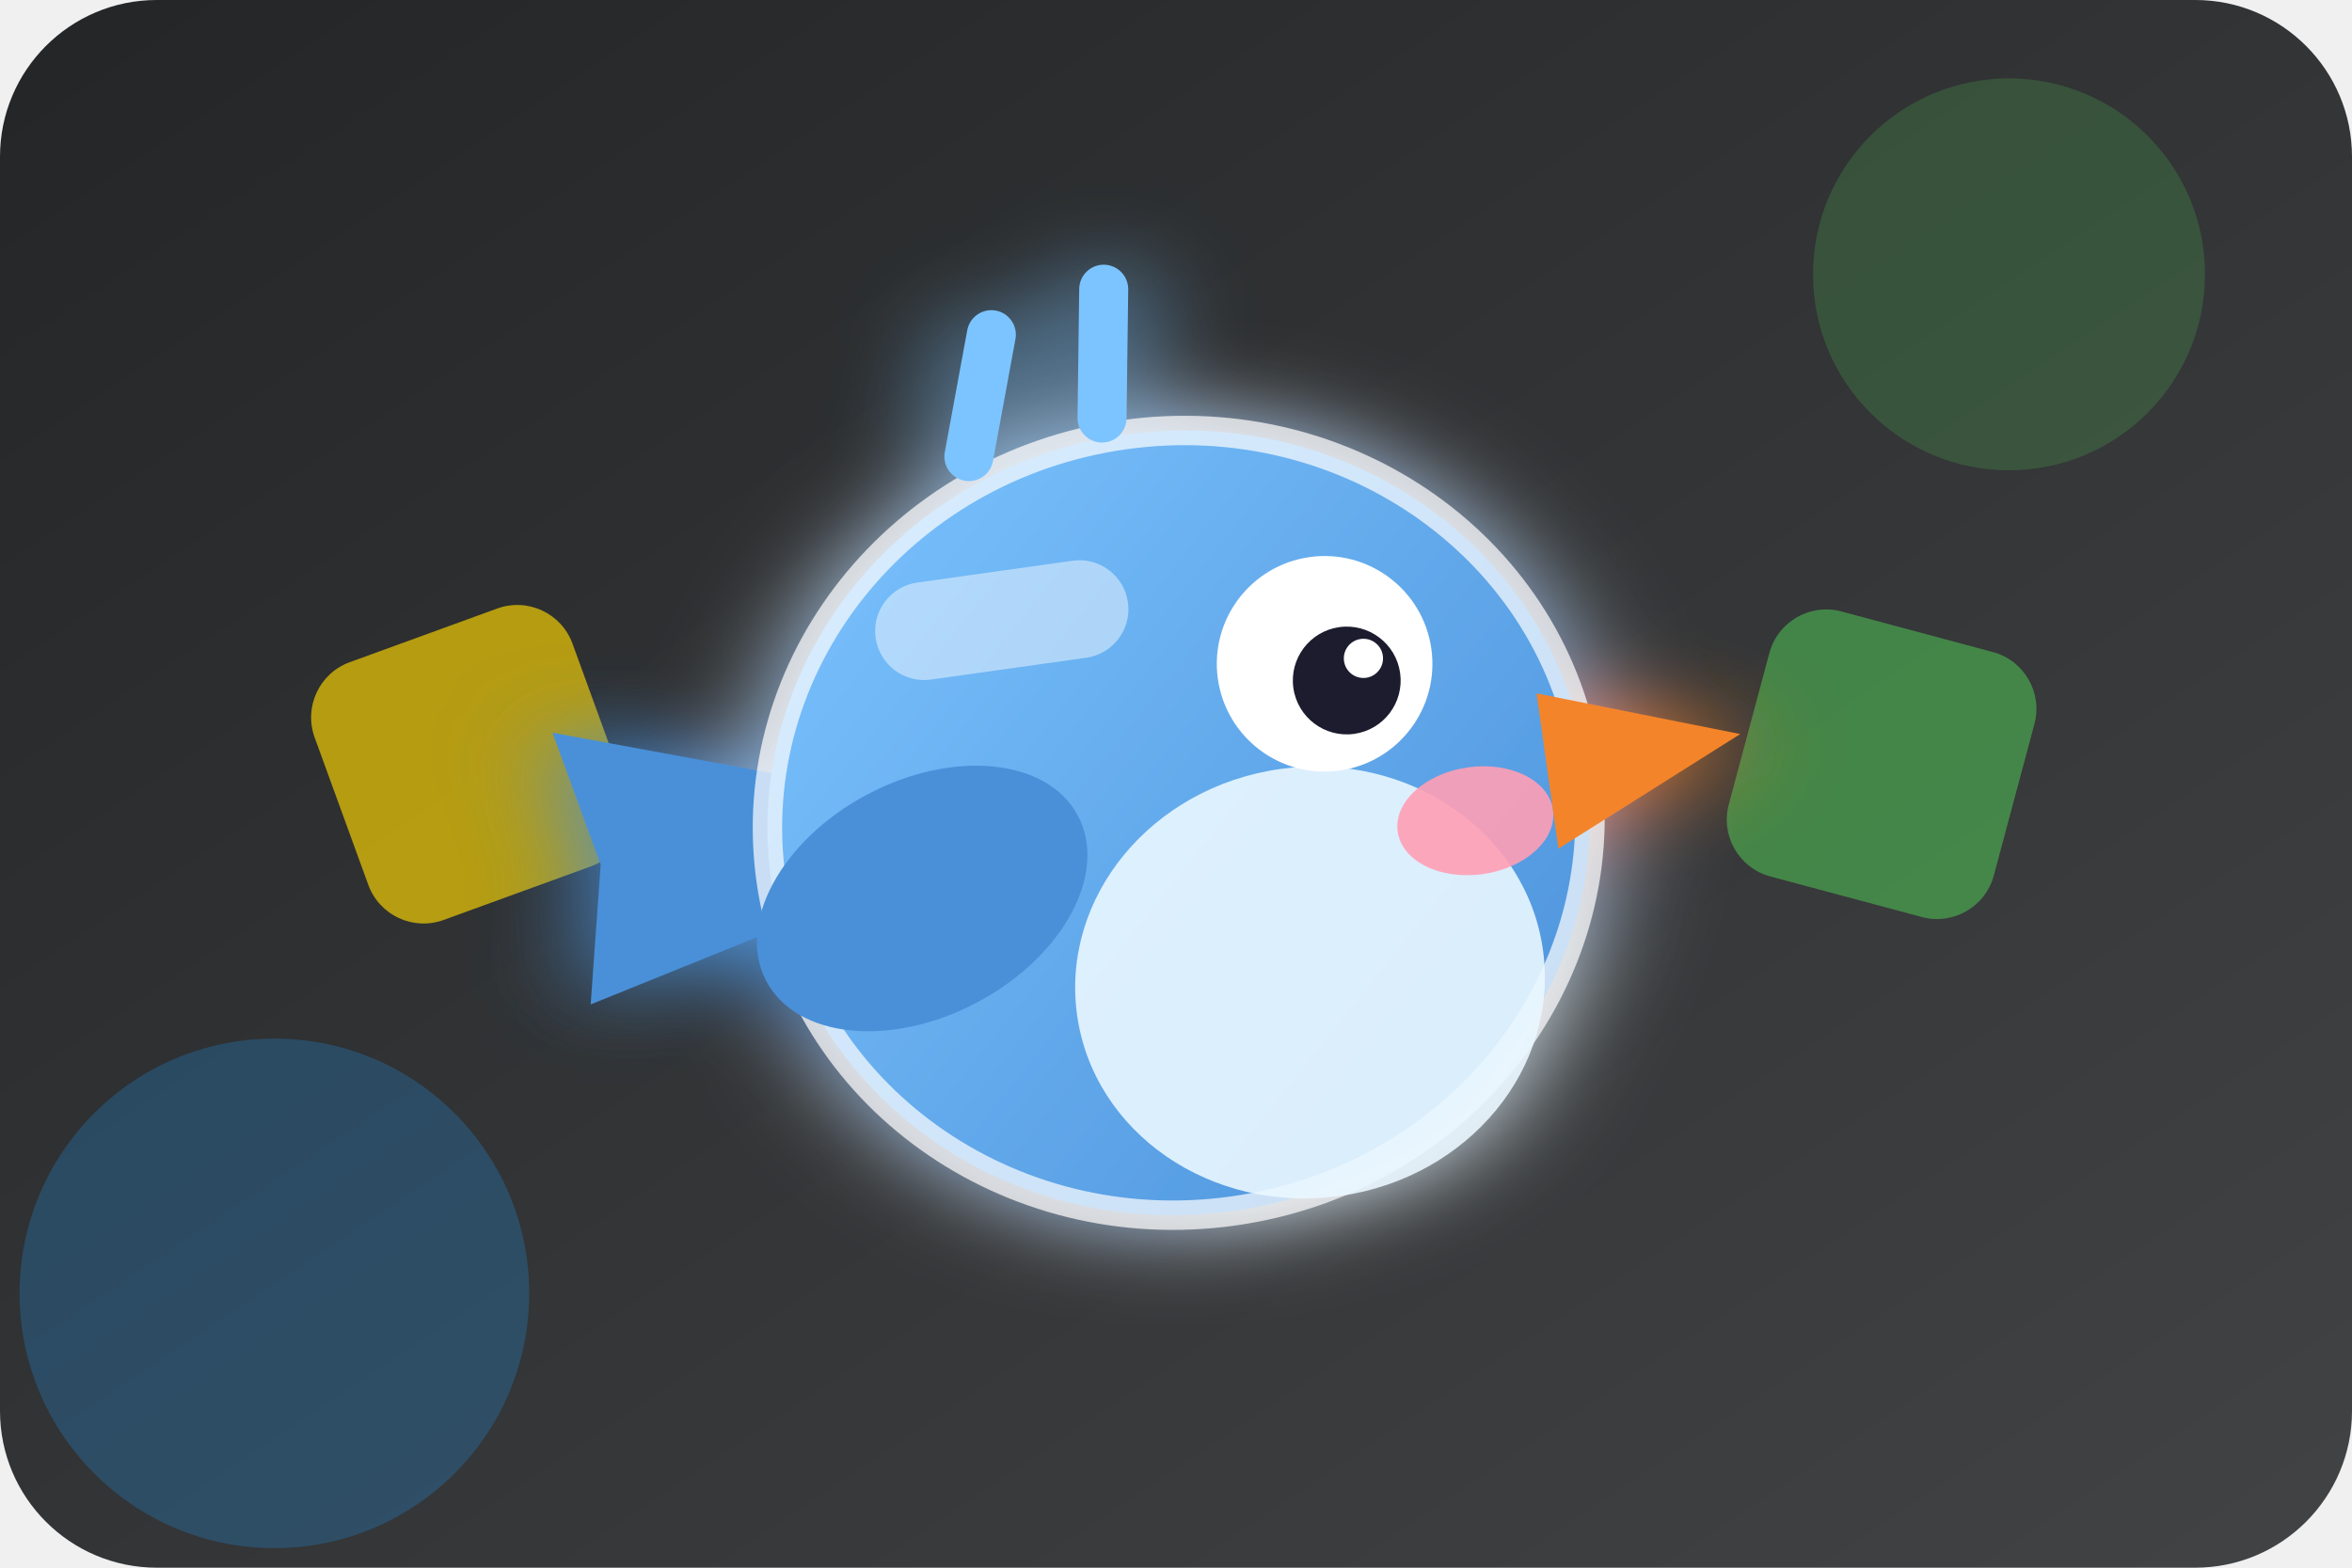
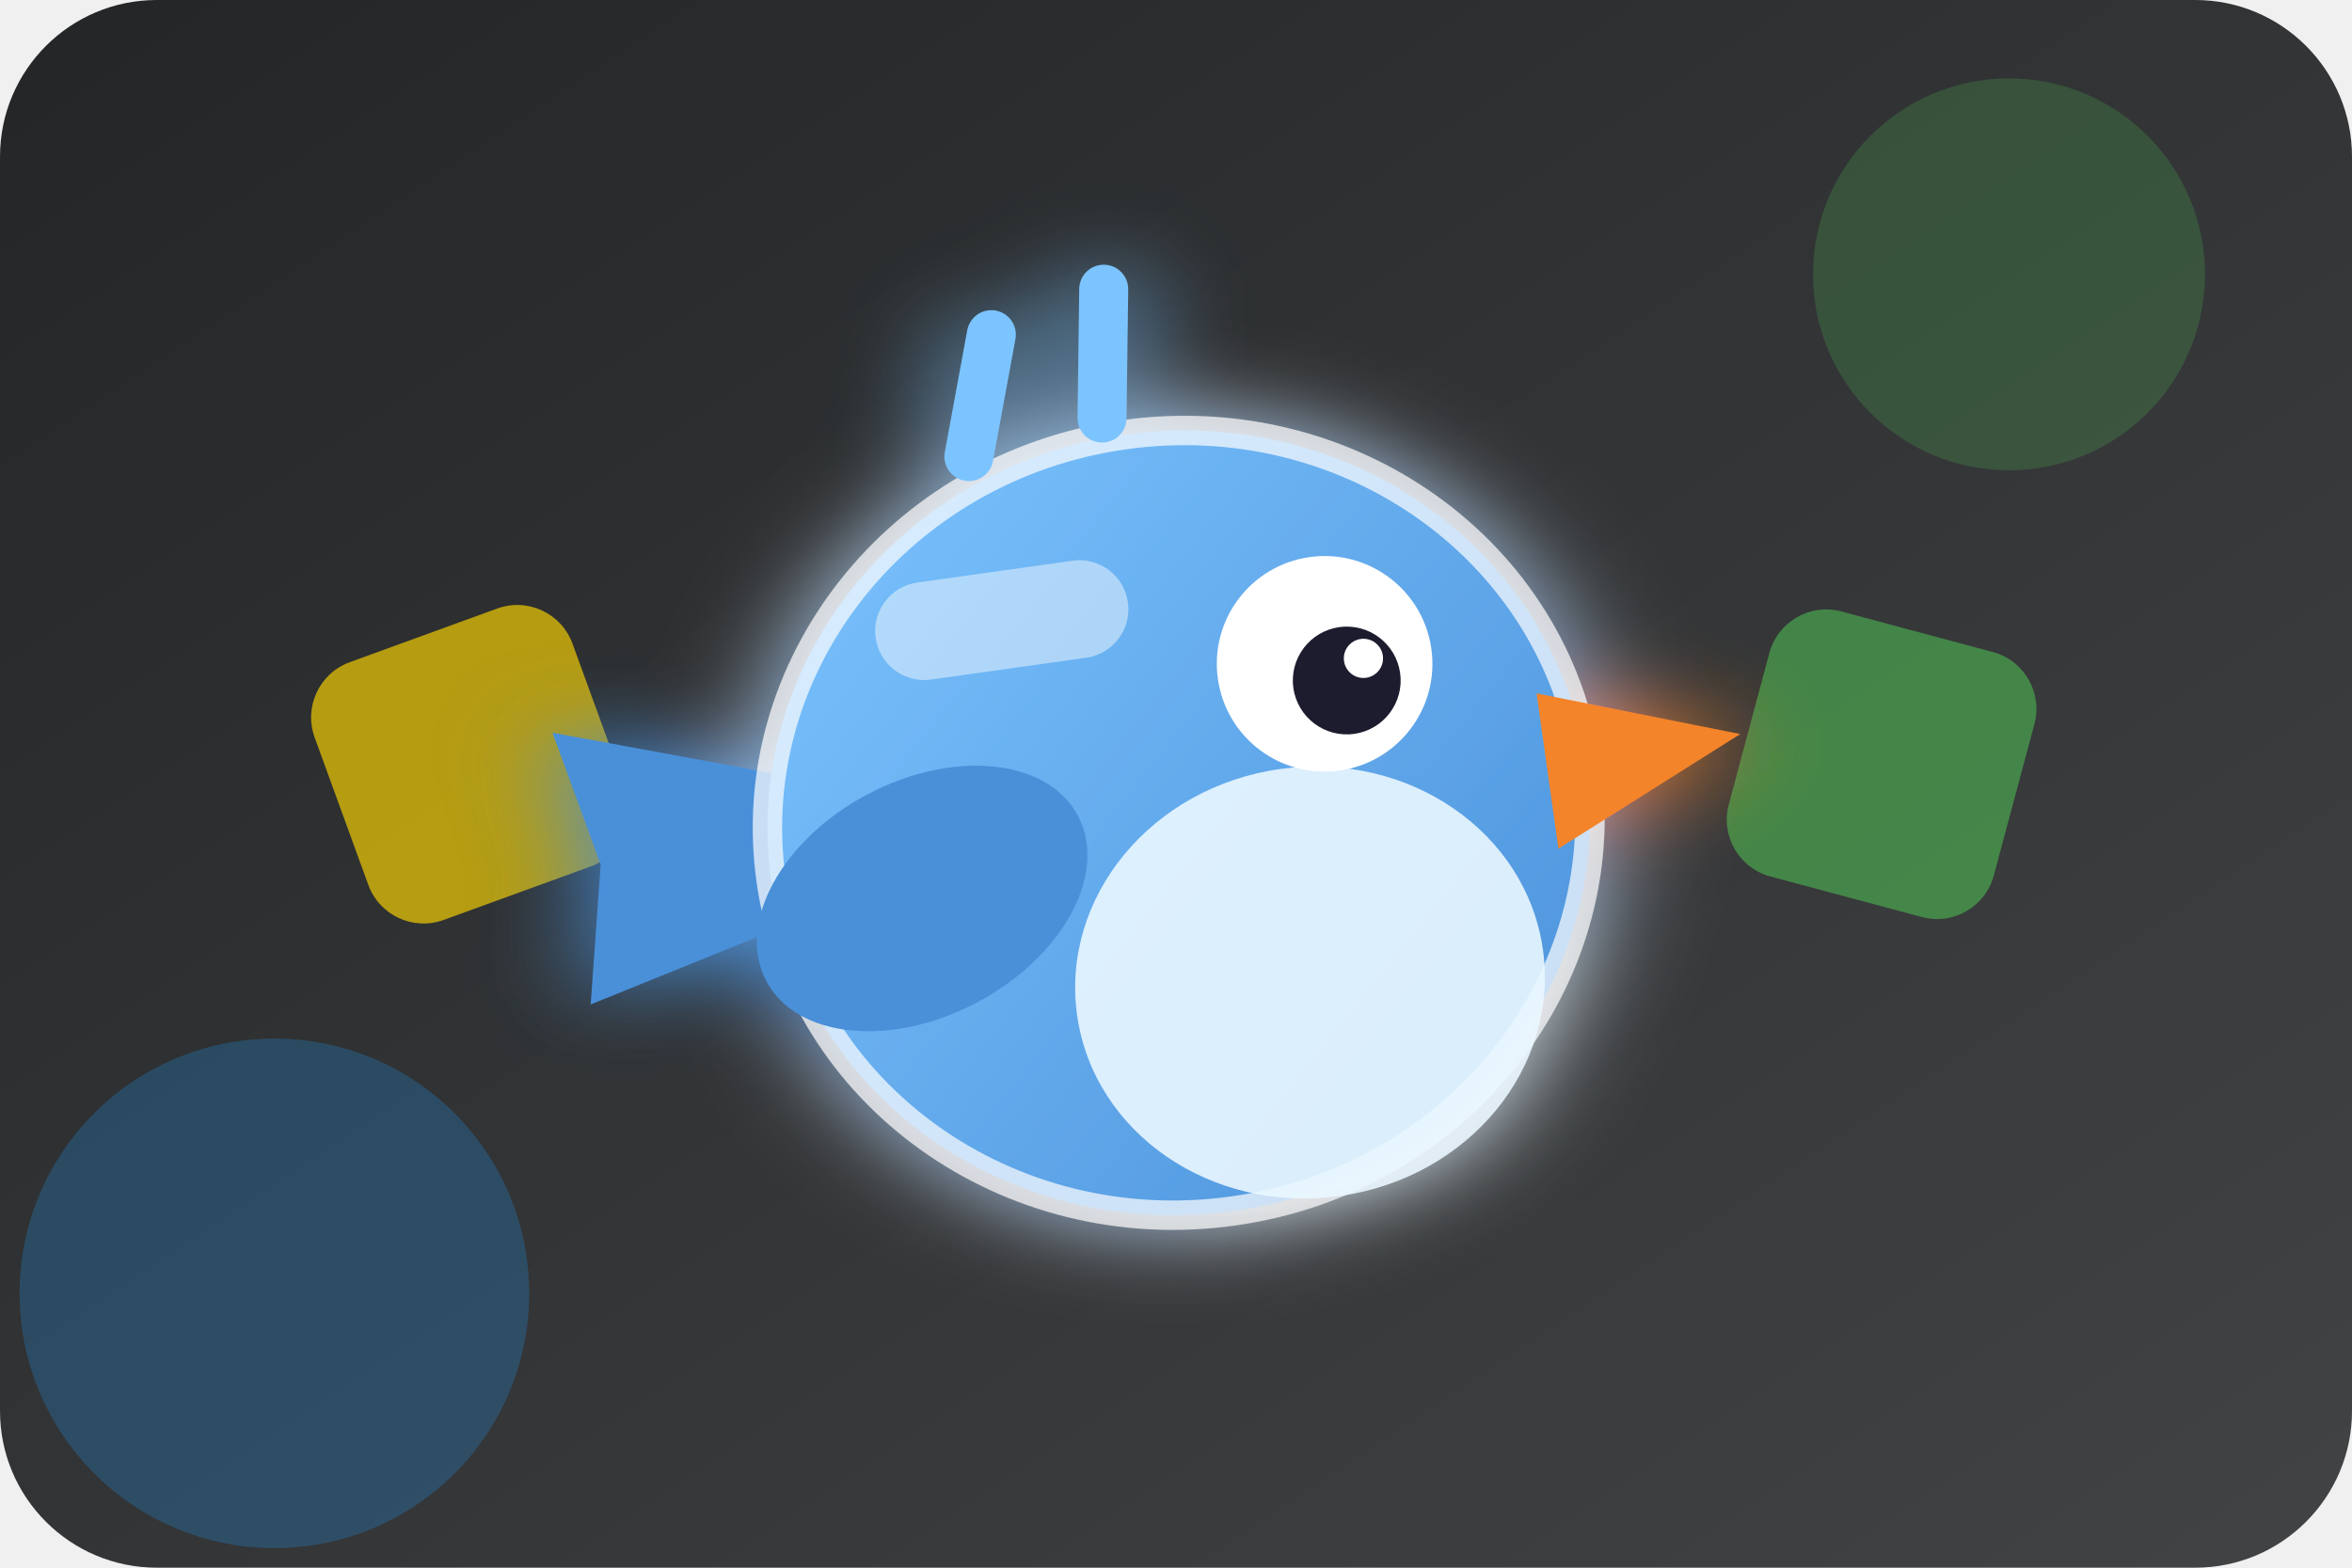
<svg xmlns="http://www.w3.org/2000/svg" viewBox="0 0 240 160">
  <defs>
    <linearGradient id="bg" x1="0" y1="0" x2="1" y2="1">
      <stop offset="0" stop-color="#232526" />
      <stop offset="1" stop-color="#414345" />
    </linearGradient>
    <linearGradient id="bird" x1="0" y1="0" x2="1" y2="1">
      <stop offset="0" stop-color="#7cc4ff" />
      <stop offset="1" stop-color="#4a90d9" />
    </linearGradient>
    <filter id="glow" x="-60%" y="-60%" width="220%" height="220%">
      <feGaussianBlur stdDeviation="5" result="b" />
      <feMerge>
        <feMergeNode in="b" />
        <feMergeNode in="SourceGraphic" />
      </feMerge>
    </filter>
  </defs>
  <rect width="240" height="160" rx="16" fill="url(#bg)" />
  <circle cx="205" cy="28" r="20" fill="#4caf50" opacity="0.25" />
  <circle cx="28" cy="132" r="26" fill="#2196f3" opacity="0.25" />
  <rect x="34" y="64" width="28" height="28" rx="6" fill="#ffd700" opacity="0.65" transform="rotate(-20 48 78)" />
  <rect x="178" y="64" width="28" height="28" rx="6" fill="#4caf50" opacity="0.65" transform="rotate(15 192 78)" />
  <g transform="rotate(-8 120 82)" filter="url(#glow)">
    <path d="M82,74 L58,66 L61,80 L58,94 L82,88 Z" fill="#4a90d9" />
    <ellipse cx="120" cy="84" rx="42" ry="40" fill="url(#bird)" />
    <ellipse cx="120" cy="84" rx="42" ry="40" fill="none" stroke="#ffffff" stroke-opacity="0.7" stroke-width="3" />
    <ellipse cx="131" cy="102" rx="24" ry="22" fill="#eaf7ff" opacity="0.9" />
    <ellipse cx="93" cy="88" rx="18" ry="12" fill="#4a90d9" transform="rotate(-20 93 88)" />
    <path d="M104 44 L108 32 M118 42 L120 29" stroke="#7cc4ff" stroke-width="5" stroke-linecap="round" />
    <circle cx="137" cy="70" r="11" fill="#fff" />
    <circle cx="139" cy="72" r="5.5" fill="#1a1a2e" />
    <circle cx="141" cy="70" r="2" fill="#fff" />
-     <ellipse cx="150" cy="88" rx="8" ry="5.5" fill="#ff9eb5" opacity="0.9" />
    <path d="M158,76 L178,83 L158,92 Z" fill="#f4842c" />
    <rect x="92" y="56" width="26" height="10" rx="5" fill="#ffffff" opacity="0.45" />
  </g>
</svg>
